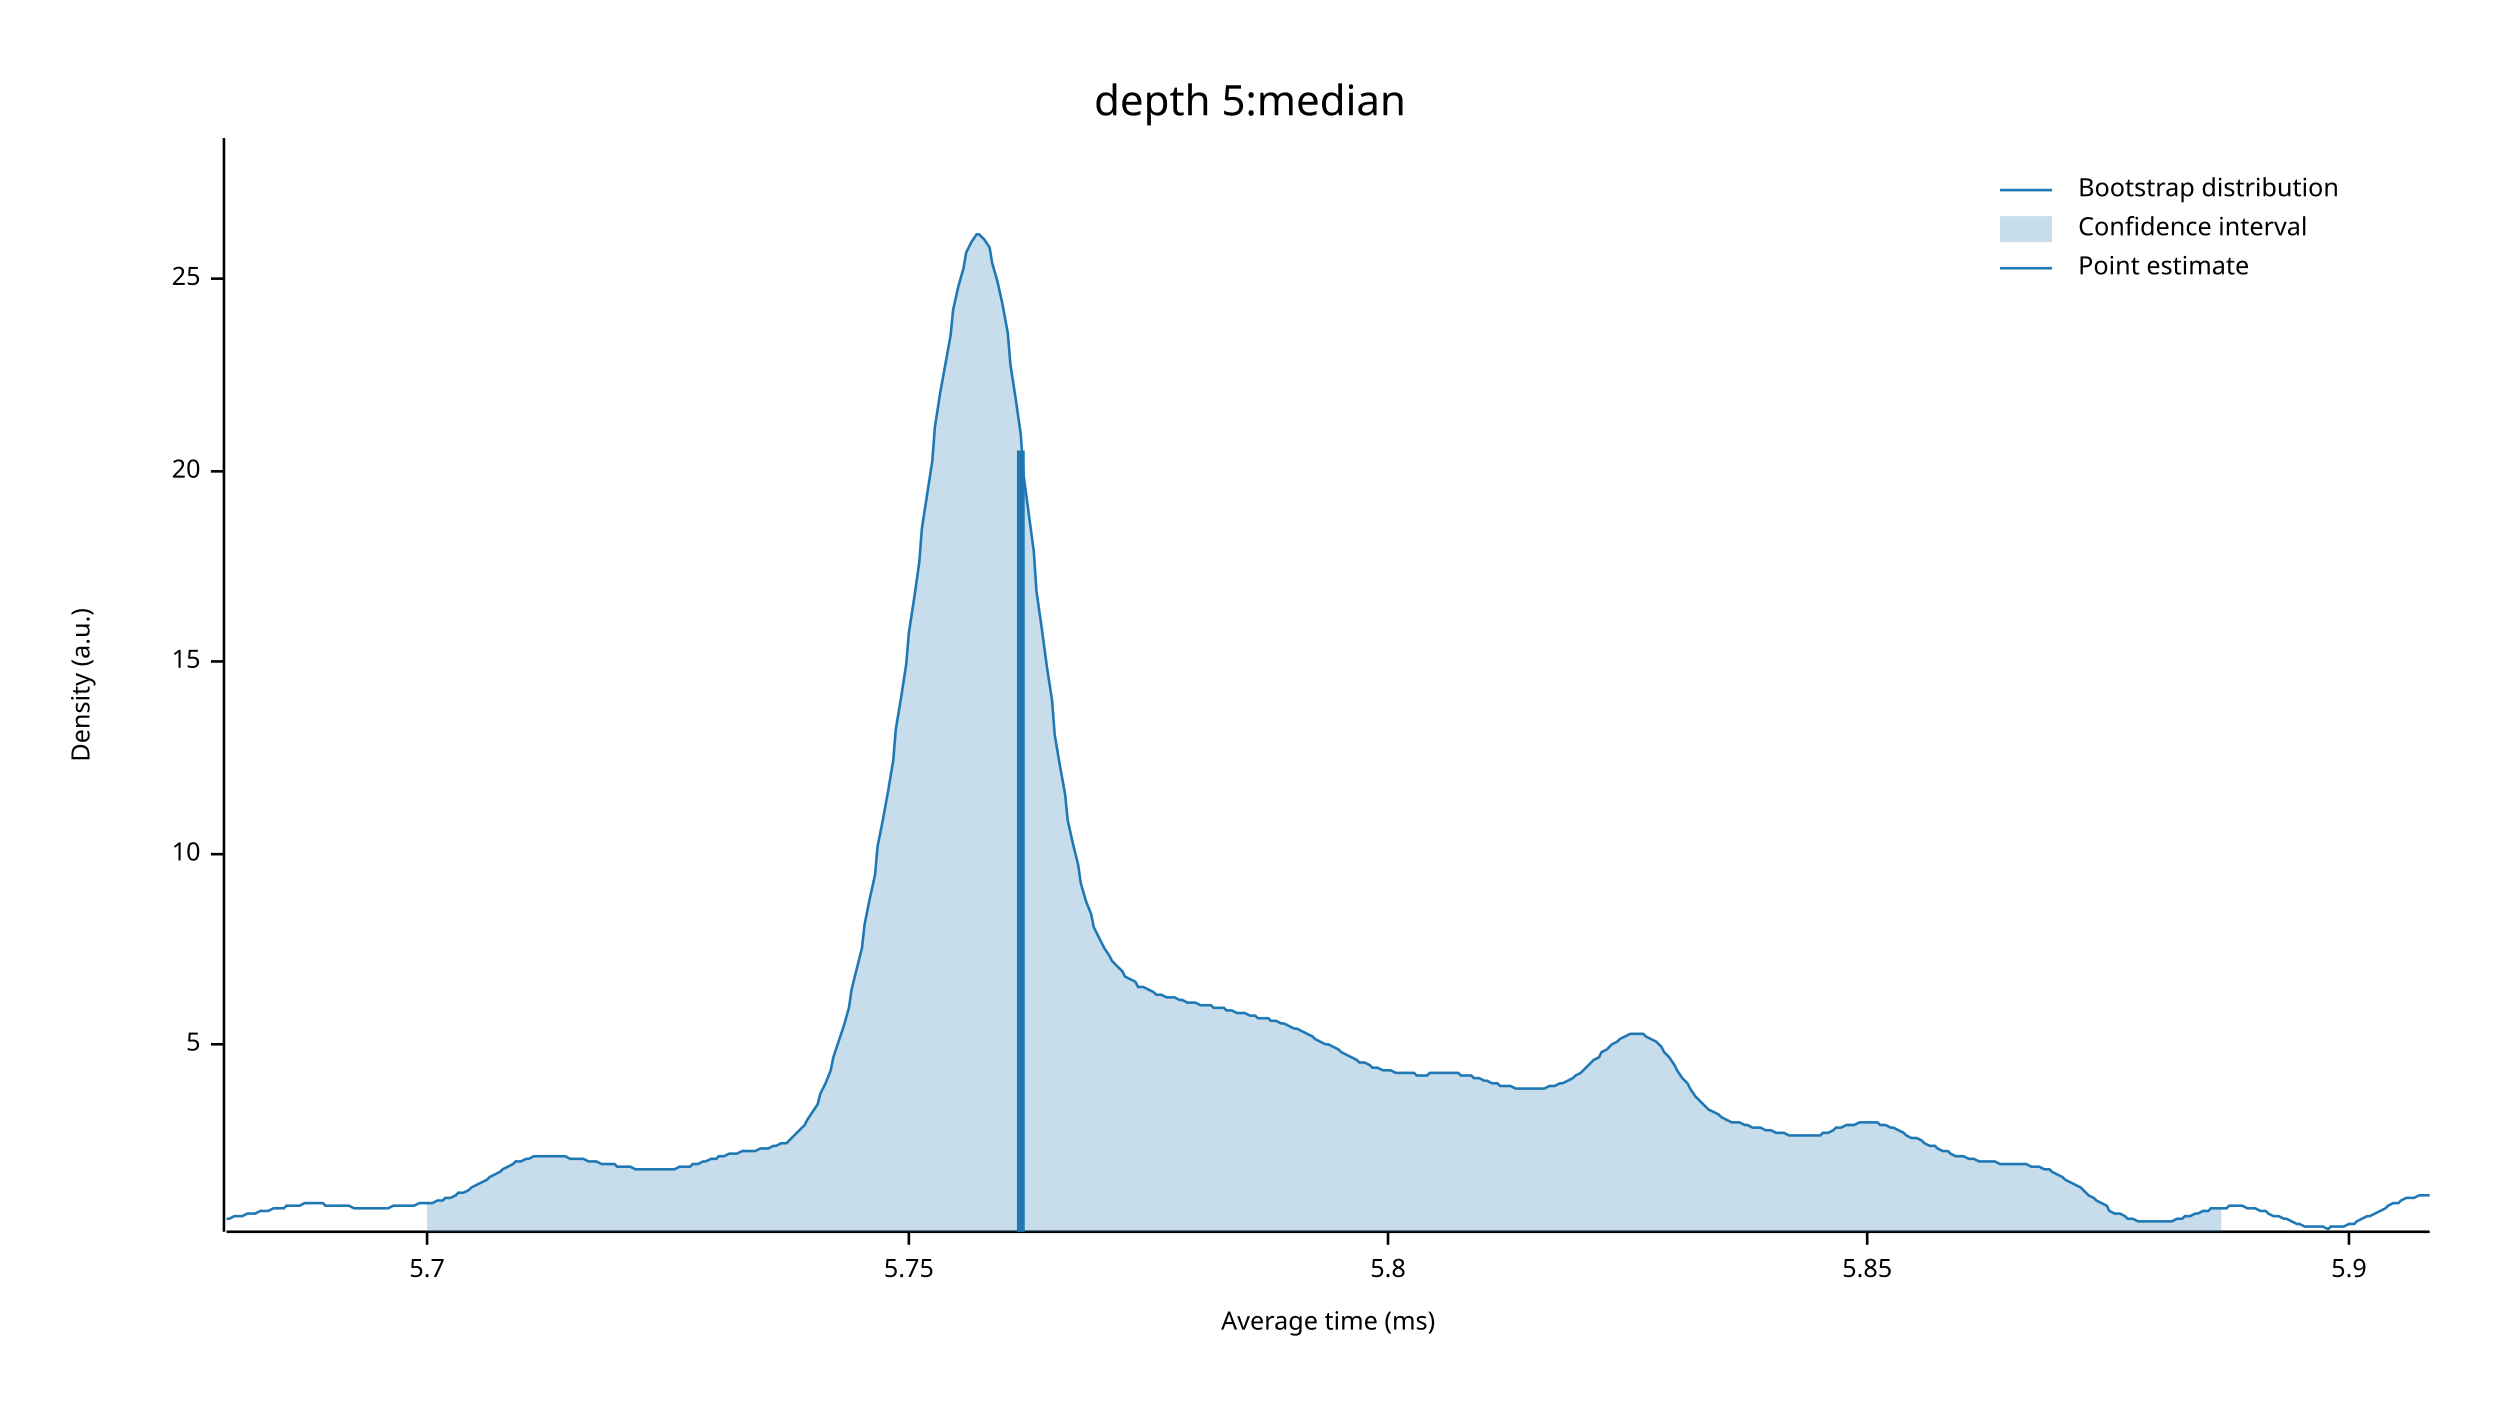
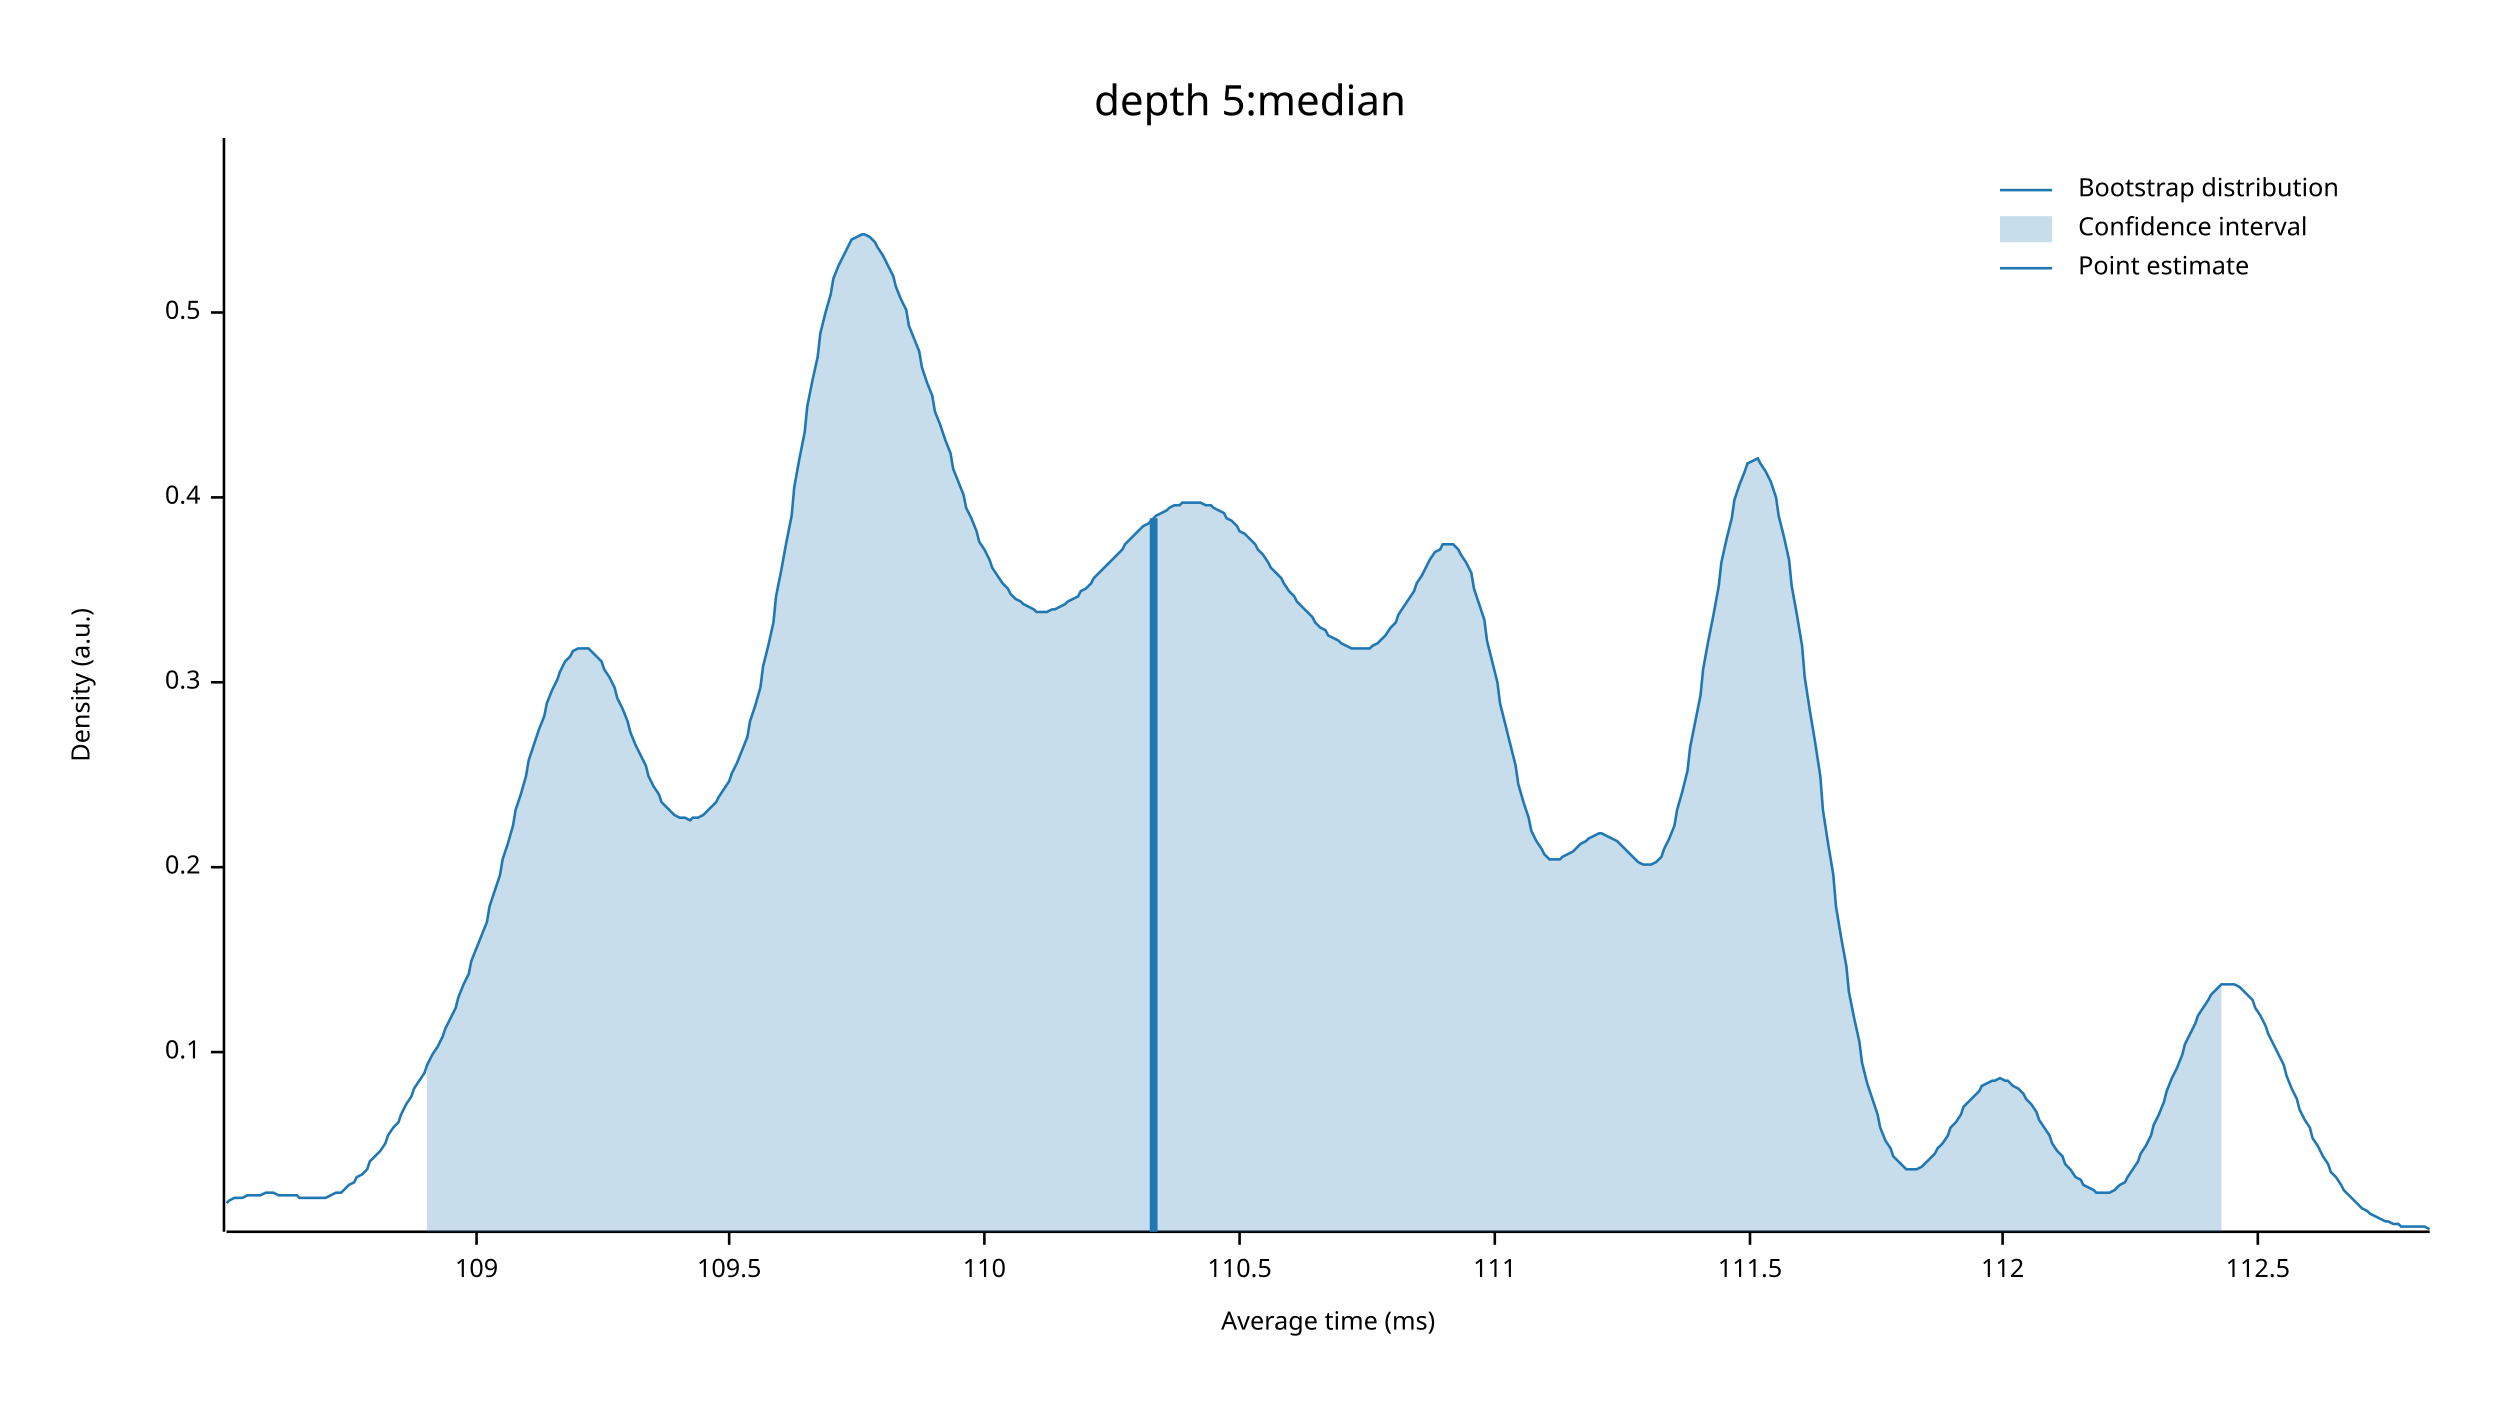
<svg xmlns="http://www.w3.org/2000/svg" width="960" height="540" viewBox="0 0 960 540">
  <text x="480" y="32" dy="0.76em" text-anchor="middle" font-family="sans-serif" font-size="16.129" opacity="1" fill="#000000">
depth 5:median
</text>
  <text x="27" y="263" dy="0.76em" text-anchor="middle" font-family="sans-serif" font-size="9.677" opacity="1" fill="#000000" transform="rotate(270, 27, 263)">
Density (a.u.)
</text>
  <text x="510" y="513" dy="-0.5ex" text-anchor="middle" font-family="sans-serif" font-size="9.677" opacity="1" fill="#000000">
Average time (ms)
</text>
  <polyline fill="none" opacity="1" stroke="#000000" stroke-width="1" points="86,53 86,473 " />
-   <text x="77" y="401" dy="0.5ex" text-anchor="end" font-family="sans-serif" font-size="9.677" opacity="1" fill="#000000">
- 5
+   <text x="77" y="404" dy="0.5ex" text-anchor="end" font-family="sans-serif" font-size="9.677" opacity="1" fill="#000000">
+ 0.1
</text>
-   <polyline fill="none" opacity="1" stroke="#000000" stroke-width="1" points="81,401 86,401 " />
-   <text x="77" y="328" dy="0.5ex" text-anchor="end" font-family="sans-serif" font-size="9.677" opacity="1" fill="#000000">
- 10
+   <polyline fill="none" opacity="1" stroke="#000000" stroke-width="1" points="81,404 86,404 " />
+   <text x="77" y="333" dy="0.5ex" text-anchor="end" font-family="sans-serif" font-size="9.677" opacity="1" fill="#000000">
+ 0.2
</text>
-   <polyline fill="none" opacity="1" stroke="#000000" stroke-width="1" points="81,328 86,328 " />
-   <text x="77" y="254" dy="0.5ex" text-anchor="end" font-family="sans-serif" font-size="9.677" opacity="1" fill="#000000">
- 15
+   <polyline fill="none" opacity="1" stroke="#000000" stroke-width="1" points="81,333 86,333 " />
+   <text x="77" y="262" dy="0.5ex" text-anchor="end" font-family="sans-serif" font-size="9.677" opacity="1" fill="#000000">
+ 0.3
</text>
-   <polyline fill="none" opacity="1" stroke="#000000" stroke-width="1" points="81,254 86,254 " />
-   <text x="77" y="181" dy="0.5ex" text-anchor="end" font-family="sans-serif" font-size="9.677" opacity="1" fill="#000000">
- 20
+   <polyline fill="none" opacity="1" stroke="#000000" stroke-width="1" points="81,262 86,262 " />
+   <text x="77" y="191" dy="0.5ex" text-anchor="end" font-family="sans-serif" font-size="9.677" opacity="1" fill="#000000">
+ 0.4
</text>
-   <polyline fill="none" opacity="1" stroke="#000000" stroke-width="1" points="81,181 86,181 " />
-   <text x="77" y="107" dy="0.5ex" text-anchor="end" font-family="sans-serif" font-size="9.677" opacity="1" fill="#000000">
- 25
+   <polyline fill="none" opacity="1" stroke="#000000" stroke-width="1" points="81,191 86,191 " />
+   <text x="77" y="120" dy="0.5ex" text-anchor="end" font-family="sans-serif" font-size="9.677" opacity="1" fill="#000000">
+ 0.5
</text>
-   <polyline fill="none" opacity="1" stroke="#000000" stroke-width="1" points="81,107 86,107 " />
+   <polyline fill="none" opacity="1" stroke="#000000" stroke-width="1" points="81,120 86,120 " />
  <polyline fill="none" opacity="1" stroke="#000000" stroke-width="1" points="87,473 933,473 " />
-   <text x="164" y="483" dy="0.76em" text-anchor="middle" font-family="sans-serif" font-size="9.677" opacity="1" fill="#000000">
- 5.7
+   <text x="183" y="483" dy="0.76em" text-anchor="middle" font-family="sans-serif" font-size="9.677" opacity="1" fill="#000000">
+ 109
</text>
-   <polyline fill="none" opacity="1" stroke="#000000" stroke-width="1" points="164,473 164,478 " />
-   <text x="349" y="483" dy="0.76em" text-anchor="middle" font-family="sans-serif" font-size="9.677" opacity="1" fill="#000000">
- 5.75
+   <polyline fill="none" opacity="1" stroke="#000000" stroke-width="1" points="183,473 183,478 " />
+   <text x="280" y="483" dy="0.76em" text-anchor="middle" font-family="sans-serif" font-size="9.677" opacity="1" fill="#000000">
+ 109.5
</text>
-   <polyline fill="none" opacity="1" stroke="#000000" stroke-width="1" points="349,473 349,478 " />
-   <text x="533" y="483" dy="0.76em" text-anchor="middle" font-family="sans-serif" font-size="9.677" opacity="1" fill="#000000">
- 5.8
+   <polyline fill="none" opacity="1" stroke="#000000" stroke-width="1" points="280,473 280,478 " />
+   <text x="378" y="483" dy="0.76em" text-anchor="middle" font-family="sans-serif" font-size="9.677" opacity="1" fill="#000000">
+ 110
</text>
-   <polyline fill="none" opacity="1" stroke="#000000" stroke-width="1" points="533,473 533,478 " />
-   <text x="717" y="483" dy="0.76em" text-anchor="middle" font-family="sans-serif" font-size="9.677" opacity="1" fill="#000000">
- 5.85
+   <polyline fill="none" opacity="1" stroke="#000000" stroke-width="1" points="378,473 378,478 " />
+   <text x="476" y="483" dy="0.76em" text-anchor="middle" font-family="sans-serif" font-size="9.677" opacity="1" fill="#000000">
+ 110.5
</text>
-   <polyline fill="none" opacity="1" stroke="#000000" stroke-width="1" points="717,473 717,478 " />
-   <text x="902" y="483" dy="0.76em" text-anchor="middle" font-family="sans-serif" font-size="9.677" opacity="1" fill="#000000">
- 5.9
+   <polyline fill="none" opacity="1" stroke="#000000" stroke-width="1" points="476,473 476,478 " />
+   <text x="574" y="483" dy="0.76em" text-anchor="middle" font-family="sans-serif" font-size="9.677" opacity="1" fill="#000000">
+ 111
</text>
-   <polyline fill="none" opacity="1" stroke="#000000" stroke-width="1" points="902,473 902,478 " />
-   <polyline fill="none" opacity="1" stroke="#1F78B4" stroke-width="1" points="87,468 88,468 90,467 92,467 93,467 95,466 97,466 98,466 100,465 102,465 103,465 105,464 107,464 109,464 110,463 112,463 114,463 115,463 117,462 119,462 120,462 122,462 124,462 125,463 127,463 129,463 131,463 132,463 134,463 136,464 137,464 139,464 141,464 142,464 144,464 146,464 148,464 149,464 151,463 153,463 154,463 156,463 158,463 159,463 161,462 163,462 164,462 166,462 168,461 170,461 171,460 173,460 175,459 176,458 178,458 180,457 181,456 183,455 185,454 187,453 188,452 190,451 192,450 193,449 195,448 197,447 198,446 200,446 202,445 203,445 205,444 207,444 209,444 210,444 212,444 214,444 215,444 217,444 219,445 220,445 222,445 224,445 226,446 227,446 229,446 231,447 232,447 234,447 236,447 237,448 239,448 241,448 242,448 244,449 246,449 248,449 249,449 251,449 253,449 254,449 256,449 258,449 259,449 261,448 263,448 265,448 266,447 268,447 270,446 271,446 273,445 275,445 276,444 278,444 280,443 281,443 283,443 285,442 287,442 288,442 290,442 292,441 293,441 295,441 297,440 298,440 300,439 302,439 304,437 305,436 307,434 309,432 310,430 312,427 314,424 315,420 317,416 319,411 320,406 322,400 324,394 326,387 327,380 329,372 331,364 332,355 334,345 336,336 337,325 339,315 341,304 343,292 344,280 346,268 348,255 349,243 351,230 353,216 354,203 356,190 358,177 359,164 361,151 363,140 365,129 366,119 368,110 370,103 371,97 373,93 375,90 376,90 378,92 380,95 381,101 383,108 385,117 387,128 388,140 390,153 392,167 393,182 395,197 397,212 398,227 400,241 402,256 404,269 405,282 407,294 409,305 410,315 412,324 414,332 415,339 417,346 419,351 420,356 422,360 424,364 426,367 427,369 429,371 431,373 432,375 434,376 436,377 437,379 439,379 441,380 443,381 444,382 446,382 448,383 449,383 451,383 453,384 454,384 456,385 458,385 459,385 461,386 463,386 465,386 466,387 468,387 470,387 471,388 473,388 475,389 476,389 478,389 480,390 482,390 483,391 485,391 487,391 488,392 490,392 492,393 493,393 495,394 497,395 498,395 500,396 502,397 504,398 505,399 507,400 509,401 510,401 512,402 514,403 515,404 517,405 519,406 521,407 522,408 524,408 526,409 527,410 529,410 531,411 532,411 534,411 536,412 537,412 539,412 541,412 543,412 544,413 546,413 548,413 549,412 551,412 553,412 554,412 556,412 558,412 560,412 561,413 563,413 565,413 566,414 568,414 570,415 571,415 573,416 575,416 576,417 578,417 580,417 582,418 583,418 585,418 587,418 588,418 590,418 592,418 593,418 595,417 597,417 599,416 600,416 602,415 604,414 605,413 607,412 609,410 610,409 612,407 614,406 615,404 617,403 619,401 621,400 622,399 624,398 626,397 627,397 629,397 631,397 632,398 634,399 636,400 638,402 639,404 641,406 643,409 644,411 646,414 648,416 649,418 651,421 653,423 654,424 656,426 658,427 660,428 661,429 663,430 665,431 666,431 668,431 670,432 671,432 673,433 675,433 676,433 678,434 680,434 682,435 683,435 685,435 687,436 688,436 690,436 692,436 693,436 695,436 697,436 699,436 700,435 702,435 704,434 705,433 707,433 709,432 710,432 712,432 714,431 715,431 717,431 719,431 721,431 722,432 724,432 726,433 727,433 729,434 731,435 732,436 734,437 736,437 738,438 739,439 741,440 743,440 744,441 746,442 748,442 749,443 751,444 753,444 754,444 756,445 758,445 760,446 761,446 763,446 765,446 766,446 768,447 770,447 771,447 773,447 775,447 777,447 778,447 780,448 782,448 783,448 785,449 787,449 788,450 790,451 792,452 793,453 795,454 797,455 799,456 800,457 802,459 804,460 805,461 807,462 809,463 810,465 812,466 814,466 816,467 817,468 819,468 821,469 822,469 824,469 826,469 827,469 829,469 831,469 832,469 834,469 836,468 838,468 839,467 841,467 843,466 844,466 846,465 848,465 849,464 851,464 853,464 855,464 856,463 858,463 860,463 861,463 863,464 865,464 866,464 868,465 870,465 871,466 873,467 875,467 877,468 878,468 880,469 882,470 883,470 885,471 887,471 888,471 890,471 892,471 894,472 895,471 897,471 899,471 900,471 902,470 904,470 905,469 907,468 909,467 910,467 912,466 914,465 916,464 917,463 919,462 921,462 922,461 924,460 926,460 927,460 929,459 931,459 933,459 " />
-   <polygon opacity="0.25" fill="#1F78B4" points="164,462 166,462 168,461 170,461 171,460 173,460 175,459 176,458 178,458 180,457 181,456 183,455 185,454 187,453 188,452 190,451 192,450 193,449 195,448 197,447 198,446 200,446 202,445 203,445 205,444 207,444 209,444 210,444 212,444 214,444 215,444 217,444 219,445 220,445 222,445 224,445 226,446 227,446 229,446 231,447 232,447 234,447 236,447 237,448 239,448 241,448 242,448 244,449 246,449 248,449 249,449 251,449 253,449 254,449 256,449 258,449 259,449 261,448 263,448 265,448 266,447 268,447 270,446 271,446 273,445 275,445 276,444 278,444 280,443 281,443 283,443 285,442 287,442 288,442 290,442 292,441 293,441 295,441 297,440 298,440 300,439 302,439 304,437 305,436 307,434 309,432 310,430 312,427 314,424 315,420 317,416 319,411 320,406 322,400 324,394 326,387 327,380 329,372 331,364 332,355 334,345 336,336 337,325 339,315 341,304 343,292 344,280 346,268 348,255 349,243 351,230 353,216 354,203 356,190 358,177 359,164 361,151 363,140 365,129 366,119 368,110 370,103 371,97 373,93 375,90 376,90 378,92 380,95 381,101 383,108 385,117 387,128 388,140 390,153 392,167 393,182 395,197 397,212 398,227 400,241 402,256 404,269 405,282 407,294 409,305 410,315 412,324 414,332 415,339 417,346 419,351 420,356 422,360 424,364 426,367 427,369 429,371 431,373 432,375 434,376 436,377 437,379 439,379 441,380 443,381 444,382 446,382 448,383 449,383 451,383 453,384 454,384 456,385 458,385 459,385 461,386 463,386 465,386 466,387 468,387 470,387 471,388 473,388 475,389 476,389 478,389 480,390 482,390 483,391 485,391 487,391 488,392 490,392 492,393 493,393 495,394 497,395 498,395 500,396 502,397 504,398 505,399 507,400 509,401 510,401 512,402 514,403 515,404 517,405 519,406 521,407 522,408 524,408 526,409 527,410 529,410 531,411 532,411 534,411 536,412 537,412 539,412 541,412 543,412 544,413 546,413 548,413 549,412 551,412 553,412 554,412 556,412 558,412 560,412 561,413 563,413 565,413 566,414 568,414 570,415 571,415 573,416 575,416 576,417 578,417 580,417 582,418 583,418 585,418 587,418 588,418 590,418 592,418 593,418 595,417 597,417 599,416 600,416 602,415 604,414 605,413 607,412 609,410 610,409 612,407 614,406 615,404 617,403 619,401 621,400 622,399 624,398 626,397 627,397 629,397 631,397 632,398 634,399 636,400 638,402 639,404 641,406 643,409 644,411 646,414 648,416 649,418 651,421 653,423 654,424 656,426 658,427 660,428 661,429 663,430 665,431 666,431 668,431 670,432 671,432 673,433 675,433 676,433 678,434 680,434 682,435 683,435 685,435 687,436 688,436 690,436 692,436 693,436 695,436 697,436 699,436 700,435 702,435 704,434 705,433 707,433 709,432 710,432 712,432 714,431 715,431 717,431 719,431 721,431 722,432 724,432 726,433 727,433 729,434 731,435 732,436 734,437 736,437 738,438 739,439 741,440 743,440 744,441 746,442 748,442 749,443 751,444 753,444 754,444 756,445 758,445 760,446 761,446 763,446 765,446 766,446 768,447 770,447 771,447 773,447 775,447 777,447 778,447 780,448 782,448 783,448 785,449 787,449 788,450 790,451 792,452 793,453 795,454 797,455 799,456 800,457 802,459 804,460 805,461 807,462 809,463 810,465 812,466 814,466 816,467 817,468 819,468 821,469 822,469 824,469 826,469 827,469 829,469 831,469 832,469 834,469 836,468 838,468 839,467 841,467 843,466 844,466 846,465 848,465 849,464 851,464 853,464 853,473 164,473 " />
-   <polyline fill="none" opacity="1" stroke="#1F78B4" stroke-width="3" points="392,473 392,173 " />
+   <polyline fill="none" opacity="1" stroke="#000000" stroke-width="1" points="574,473 574,478 " />
+   <text x="672" y="483" dy="0.76em" text-anchor="middle" font-family="sans-serif" font-size="9.677" opacity="1" fill="#000000">
+ 111.5
+ </text>
+   <polyline fill="none" opacity="1" stroke="#000000" stroke-width="1" points="672,473 672,478 " />
+   <text x="769" y="483" dy="0.76em" text-anchor="middle" font-family="sans-serif" font-size="9.677" opacity="1" fill="#000000">
+ 112
+ </text>
+   <polyline fill="none" opacity="1" stroke="#000000" stroke-width="1" points="769,473 769,478 " />
+   <text x="867" y="483" dy="0.76em" text-anchor="middle" font-family="sans-serif" font-size="9.677" opacity="1" fill="#000000">
+ 112.5
+ </text>
+   <polyline fill="none" opacity="1" stroke="#000000" stroke-width="1" points="867,473 867,478 " />
+   <polyline fill="none" opacity="1" stroke="#1F78B4" stroke-width="1" points="87,462 88,461 90,460 92,460 93,460 95,459 97,459 98,459 100,459 102,458 103,458 105,458 107,459 109,459 110,459 112,459 114,459 115,460 117,460 119,460 120,460 122,460 124,460 125,460 127,459 129,458 131,458 132,457 134,455 136,454 137,452 139,451 141,449 142,446 144,444 146,442 148,439 149,436 151,433 153,431 154,428 156,424 158,421 159,418 161,415 163,412 164,409 166,405 168,402 170,398 171,395 173,391 175,387 176,383 178,378 180,374 181,369 183,364 185,359 187,354 188,348 190,342 192,336 193,330 195,324 197,317 198,311 200,305 202,298 203,292 205,286 207,280 209,275 210,270 212,265 214,261 215,258 217,254 219,252 220,250 222,249 224,249 226,249 227,250 229,252 231,254 232,257 234,260 236,264 237,268 239,272 241,277 242,281 244,286 246,290 248,294 249,298 251,302 253,305 254,308 256,310 258,312 259,313 261,314 263,314 265,315 266,314 268,314 270,313 271,312 273,310 275,308 276,306 278,303 280,300 281,297 283,293 285,288 287,283 288,277 290,271 292,264 293,256 295,248 297,239 298,229 300,219 302,208 304,198 305,187 307,176 309,166 310,156 312,146 314,137 315,128 317,120 319,113 320,107 322,102 324,98 326,94 327,92 329,91 331,90 332,90 334,91 336,93 337,95 339,98 341,102 343,106 344,110 346,115 348,119 349,125 351,130 353,135 354,141 356,147 358,152 359,158 361,163 363,169 365,174 366,180 368,185 370,190 371,195 373,199 375,204 376,208 378,211 380,215 381,218 383,221 385,224 387,226 388,228 390,230 392,231 393,232 395,233 397,234 398,235 400,235 402,235 404,234 405,234 407,233 409,232 410,231 412,230 414,229 415,227 417,226 419,224 420,222 422,220 424,218 426,216 427,215 429,213 431,211 432,209 434,207 436,205 437,204 439,202 441,201 443,199 444,198 446,197 448,196 449,195 451,194 453,194 454,193 456,193 458,193 459,193 461,193 463,194 465,194 466,195 468,196 470,197 471,199 473,200 475,202 476,204 478,205 480,207 482,209 483,211 485,213 487,216 488,218 490,220 492,222 493,224 495,227 497,229 498,231 500,233 502,235 504,237 505,239 507,241 509,242 510,244 512,245 514,246 515,247 517,248 519,249 521,249 522,249 524,249 526,249 527,248 529,247 531,245 532,244 534,241 536,239 537,236 539,233 541,230 543,227 544,224 546,221 548,217 549,215 551,212 553,211 554,209 556,209 558,209 560,211 561,213 563,216 565,220 566,226 568,232 570,238 571,246 573,254 575,262 576,270 578,278 580,286 582,294 583,301 585,308 587,314 588,319 590,323 592,326 593,328 595,330 597,330 599,330 600,329 602,328 604,327 605,326 607,324 609,323 610,322 612,321 614,320 615,320 617,321 619,322 621,323 622,324 624,326 626,328 627,329 629,331 631,332 632,332 634,332 636,331 638,329 639,326 641,322 643,317 644,311 646,304 648,296 649,287 651,277 653,267 654,257 656,246 658,236 660,225 661,216 663,207 665,199 666,192 668,186 670,181 671,178 673,177 675,176 676,178 678,181 680,185 682,191 683,198 685,206 687,215 688,225 690,236 692,248 693,260 695,273 697,285 699,298 700,311 702,324 704,336 705,348 707,360 709,371 710,381 712,391 714,400 715,408 717,416 719,422 721,428 722,433 724,438 726,441 727,444 729,446 731,448 732,449 734,449 736,449 738,448 739,447 741,445 743,443 744,441 746,439 748,436 749,433 751,431 753,428 754,425 756,423 758,421 760,419 761,417 763,416 765,415 766,415 768,414 770,415 771,415 773,417 775,418 777,420 778,422 780,424 782,427 783,430 785,433 787,436 788,439 790,442 792,444 793,447 795,449 797,452 799,453 800,455 802,456 804,457 805,458 807,458 809,458 810,458 812,457 814,455 816,454 817,452 819,449 821,446 822,443 824,440 826,436 827,432 829,428 831,423 832,419 834,414 836,410 838,405 839,401 841,397 843,393 844,390 846,387 848,384 849,382 851,380 853,378 855,378 856,378 858,378 860,379 861,380 863,382 865,384 866,387 868,390 870,394 871,397 873,401 875,405 877,409 878,413 880,418 882,422 883,426 885,430 887,433 888,437 890,440 892,444 894,447 895,450 897,452 899,455 900,457 902,459 904,461 905,462 907,464 909,465 910,466 912,467 914,468 916,469 917,469 919,470 921,470 922,471 924,471 926,471 927,471 929,471 931,471 933,472 " />
+   <polygon opacity="0.25" fill="#1F78B4" points="164,409 166,405 168,402 170,398 171,395 173,391 175,387 176,383 178,378 180,374 181,369 183,364 185,359 187,354 188,348 190,342 192,336 193,330 195,324 197,317 198,311 200,305 202,298 203,292 205,286 207,280 209,275 210,270 212,265 214,261 215,258 217,254 219,252 220,250 222,249 224,249 226,249 227,250 229,252 231,254 232,257 234,260 236,264 237,268 239,272 241,277 242,281 244,286 246,290 248,294 249,298 251,302 253,305 254,308 256,310 258,312 259,313 261,314 263,314 265,315 266,314 268,314 270,313 271,312 273,310 275,308 276,306 278,303 280,300 281,297 283,293 285,288 287,283 288,277 290,271 292,264 293,256 295,248 297,239 298,229 300,219 302,208 304,198 305,187 307,176 309,166 310,156 312,146 314,137 315,128 317,120 319,113 320,107 322,102 324,98 326,94 327,92 329,91 331,90 332,90 334,91 336,93 337,95 339,98 341,102 343,106 344,110 346,115 348,119 349,125 351,130 353,135 354,141 356,147 358,152 359,158 361,163 363,169 365,174 366,180 368,185 370,190 371,195 373,199 375,204 376,208 378,211 380,215 381,218 383,221 385,224 387,226 388,228 390,230 392,231 393,232 395,233 397,234 398,235 400,235 402,235 404,234 405,234 407,233 409,232 410,231 412,230 414,229 415,227 417,226 419,224 420,222 422,220 424,218 426,216 427,215 429,213 431,211 432,209 434,207 436,205 437,204 439,202 441,201 443,199 444,198 446,197 448,196 449,195 451,194 453,194 454,193 456,193 458,193 459,193 461,193 463,194 465,194 466,195 468,196 470,197 471,199 473,200 475,202 476,204 478,205 480,207 482,209 483,211 485,213 487,216 488,218 490,220 492,222 493,224 495,227 497,229 498,231 500,233 502,235 504,237 505,239 507,241 509,242 510,244 512,245 514,246 515,247 517,248 519,249 521,249 522,249 524,249 526,249 527,248 529,247 531,245 532,244 534,241 536,239 537,236 539,233 541,230 543,227 544,224 546,221 548,217 549,215 551,212 553,211 554,209 556,209 558,209 560,211 561,213 563,216 565,220 566,226 568,232 570,238 571,246 573,254 575,262 576,270 578,278 580,286 582,294 583,301 585,308 587,314 588,319 590,323 592,326 593,328 595,330 597,330 599,330 600,329 602,328 604,327 605,326 607,324 609,323 610,322 612,321 614,320 615,320 617,321 619,322 621,323 622,324 624,326 626,328 627,329 629,331 631,332 632,332 634,332 636,331 638,329 639,326 641,322 643,317 644,311 646,304 648,296 649,287 651,277 653,267 654,257 656,246 658,236 660,225 661,216 663,207 665,199 666,192 668,186 670,181 671,178 673,177 675,176 676,178 678,181 680,185 682,191 683,198 685,206 687,215 688,225 690,236 692,248 693,260 695,273 697,285 699,298 700,311 702,324 704,336 705,348 707,360 709,371 710,381 712,391 714,400 715,408 717,416 719,422 721,428 722,433 724,438 726,441 727,444 729,446 731,448 732,449 734,449 736,449 738,448 739,447 741,445 743,443 744,441 746,439 748,436 749,433 751,431 753,428 754,425 756,423 758,421 760,419 761,417 763,416 765,415 766,415 768,414 770,415 771,415 773,417 775,418 777,420 778,422 780,424 782,427 783,430 785,433 787,436 788,439 790,442 792,444 793,447 795,449 797,452 799,453 800,455 802,456 804,457 805,458 807,458 809,458 810,458 812,457 814,455 816,454 817,452 819,449 821,446 822,443 824,440 826,436 827,432 829,428 831,423 832,419 834,414 836,410 838,405 839,401 841,397 843,393 844,390 846,387 848,384 849,382 851,380 853,378 853,473 164,473 " />
+   <polyline fill="none" opacity="1" stroke="#1F78B4" stroke-width="3" points="443,473 443,199 " />
  <text x="798" y="68" dy="0.76em" text-anchor="start" font-family="sans-serif" font-size="9.677" opacity="1" fill="#000000">
Bootstrap distribution
</text>
  <text x="798" y="83" dy="0.76em" text-anchor="start" font-family="sans-serif" font-size="9.677" opacity="1" fill="#000000">
Confidence interval
</text>
  <text x="798" y="98" dy="0.76em" text-anchor="start" font-family="sans-serif" font-size="9.677" opacity="1" fill="#000000">
Point estimate
</text>
  <polyline fill="none" opacity="1" stroke="#1F78B4" stroke-width="1" points="768,73 788,73 " />
  <rect x="768" y="83" width="20" height="10" opacity="0.25" fill="#1F78B4" stroke="none" />
  <polyline fill="none" opacity="1" stroke="#1F78B4" stroke-width="1" points="768,103 788,103 " />
</svg>
